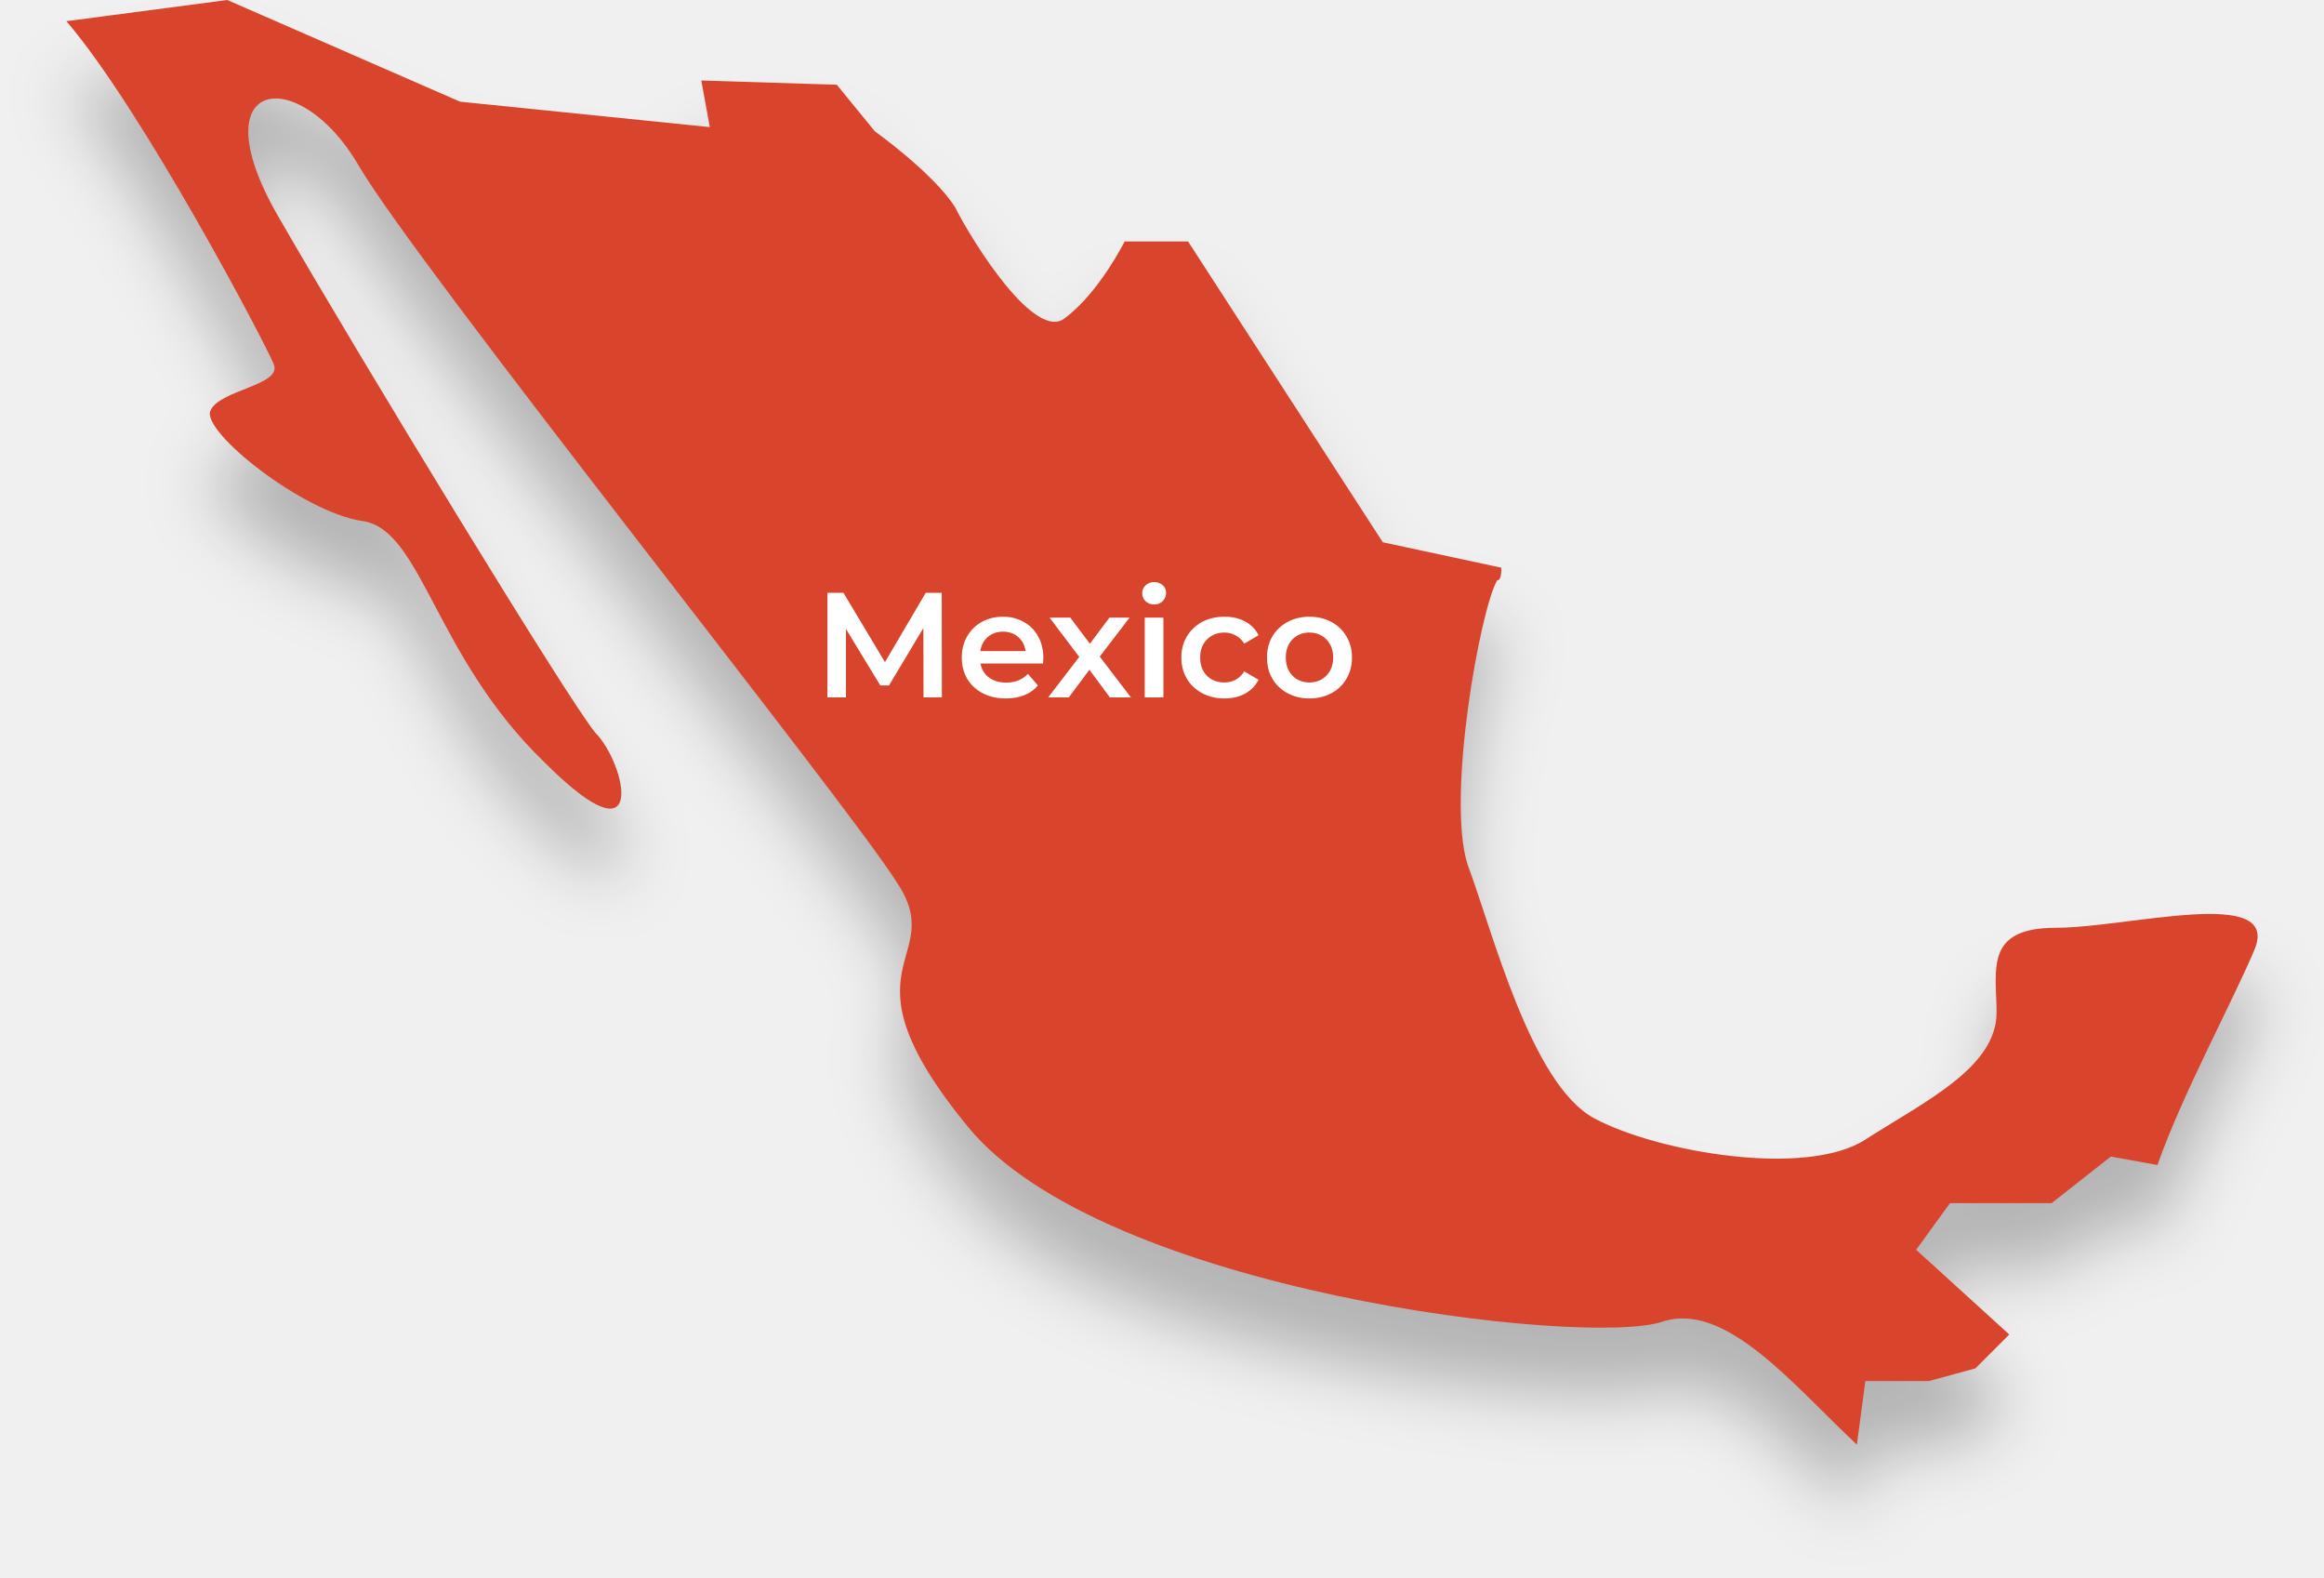
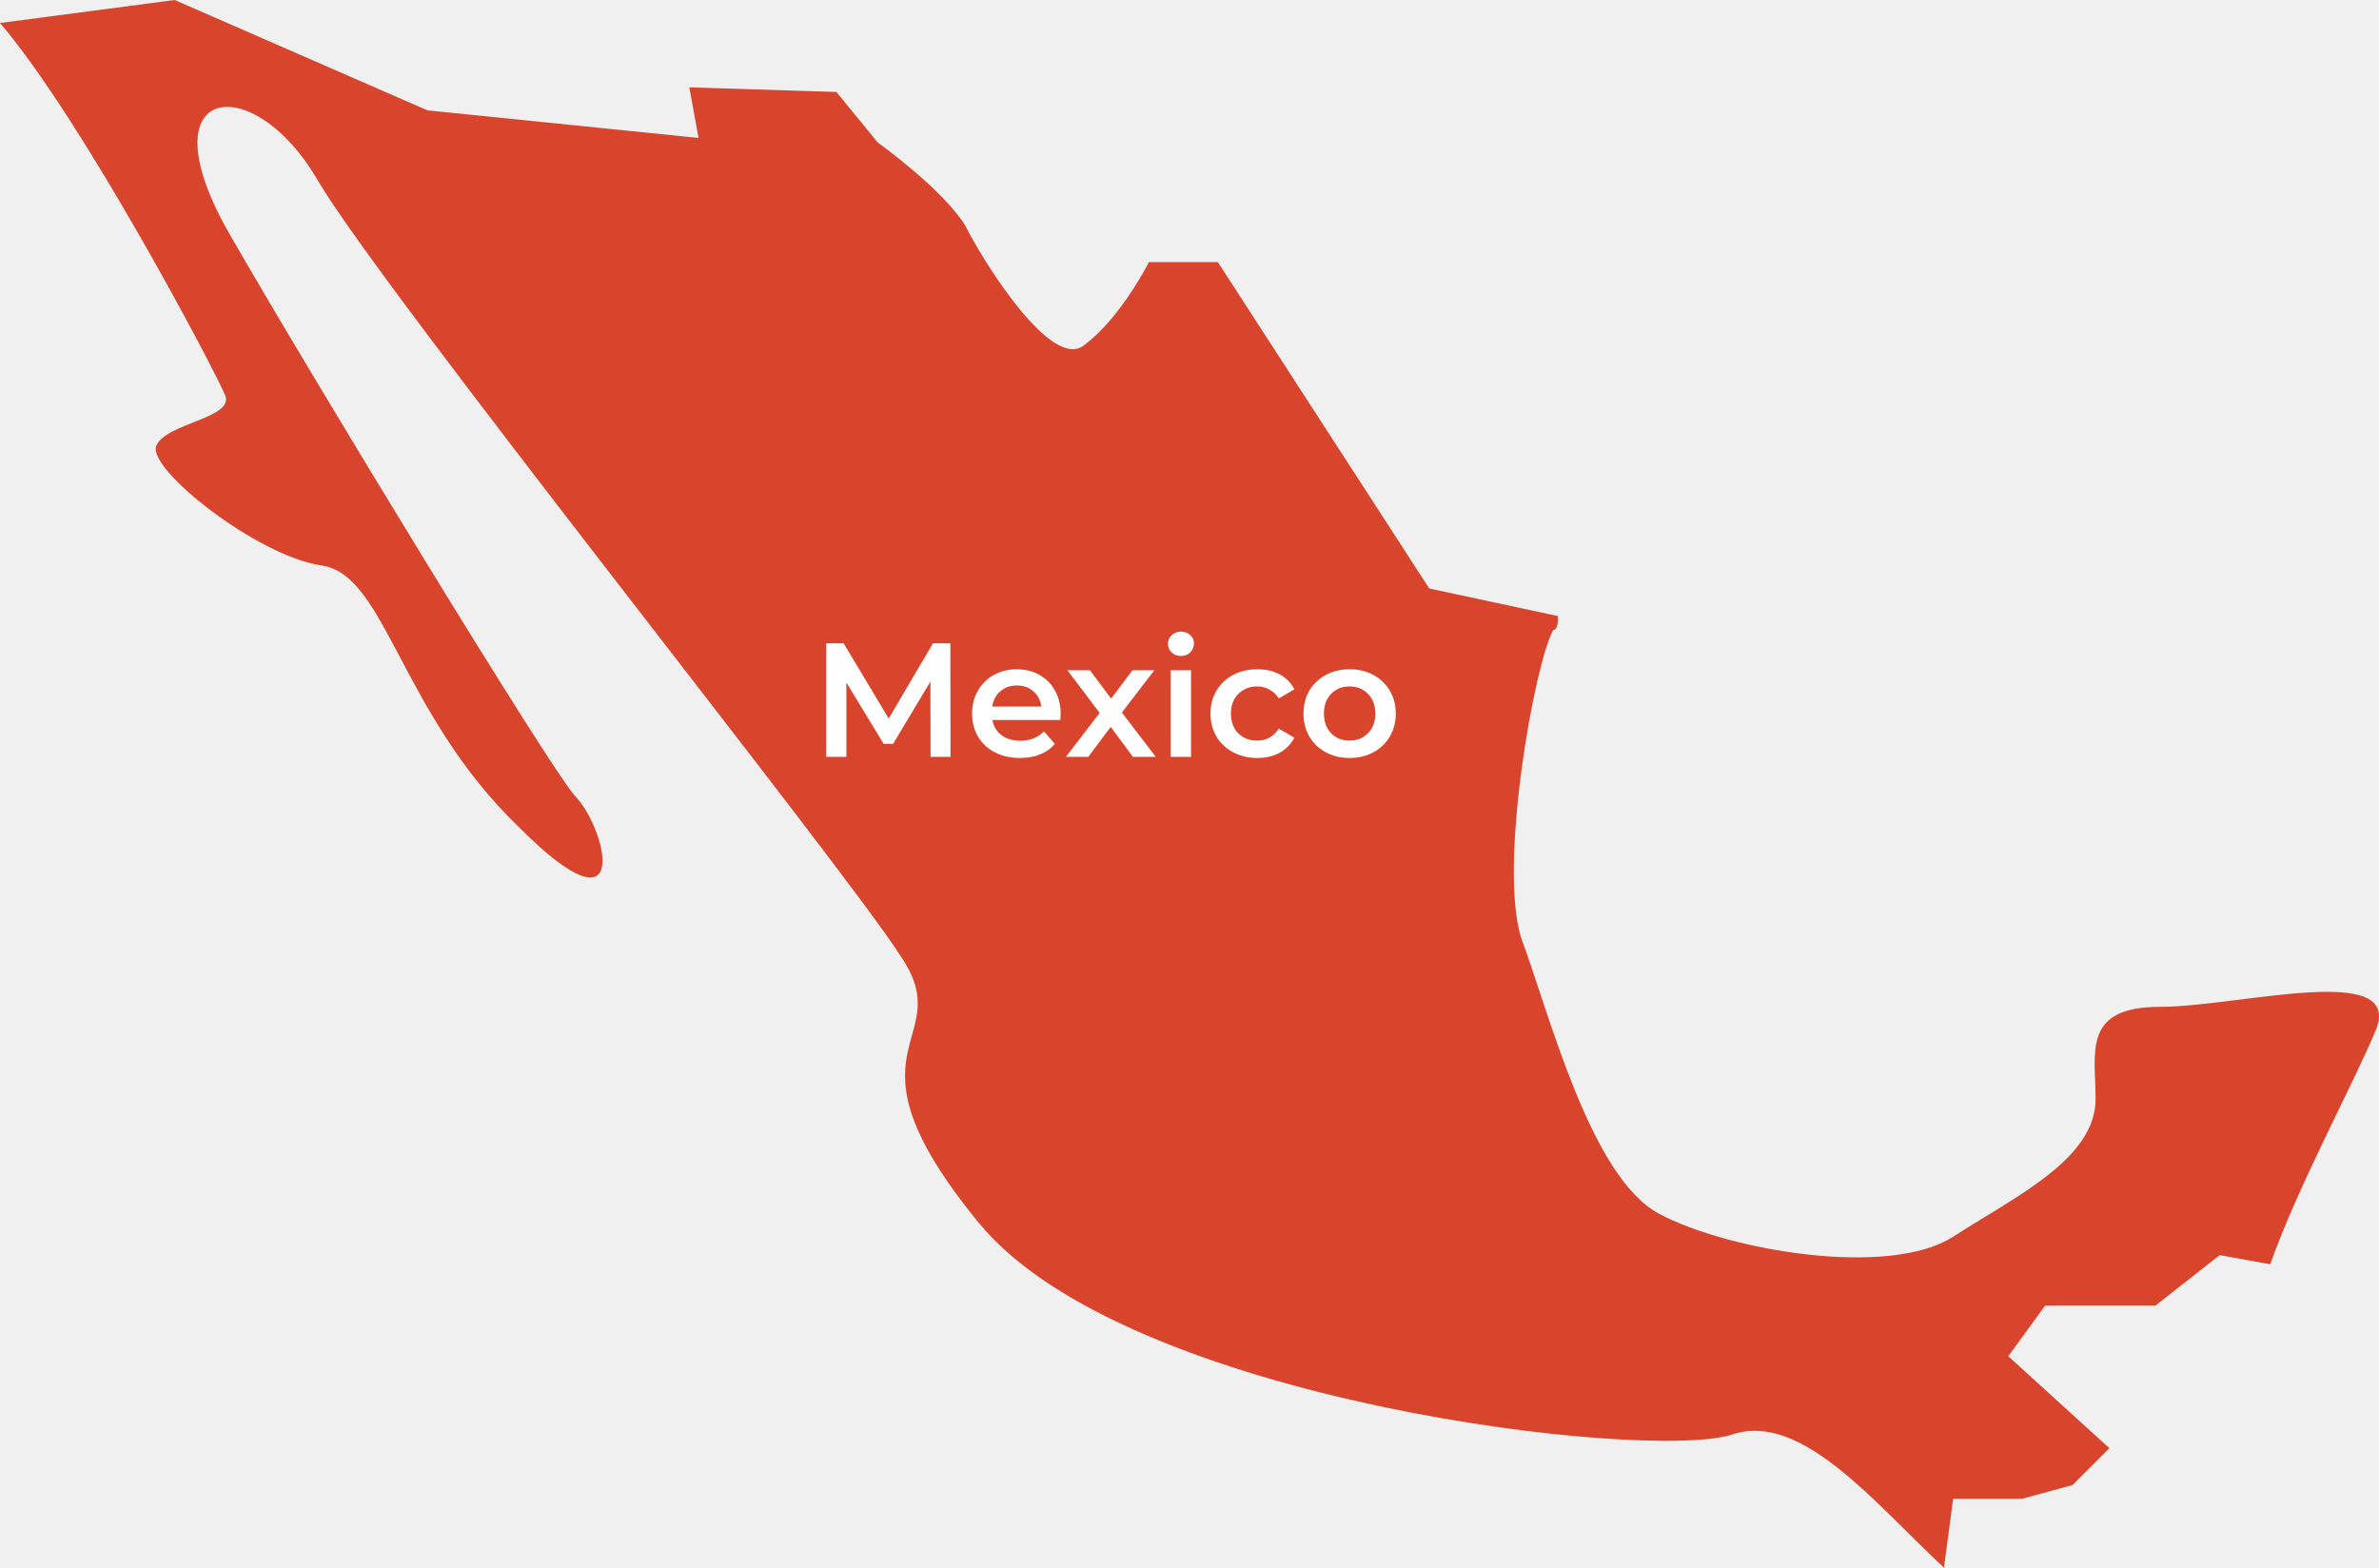
- <svg xmlns="http://www.w3.org/2000/svg" width="140" height="95" viewBox="0 0 140 95" fill="none">
-   <g filter="url(#filter0_d)">
-     <path d="M123.845 55.874C128.18 55.874 137.36 53.323 135.83 57.15C134.555 60.211 131.495 65.824 129.965 70.161L127.16 69.651L123.59 72.457H117.471L115.431 75.264L121.04 80.367L119.001 82.408L116.196 83.173H112.371L111.861 87C108.036 83.428 103.956 78.326 100.131 79.601C95.541 81.132 66.473 77.815 58.313 67.865C50.153 57.915 57.293 57.915 53.978 53.067C50.918 48.22 25.164 16.073 21.594 9.95C18.024 3.827 11.905 4.592 16.75 13.012C21.594 21.431 34.344 42.352 35.874 44.138C37.659 45.924 39.189 52.302 32.814 45.924C26.184 39.545 25.419 31.892 21.849 31.381C18.279 30.871 12.16 26.023 12.67 24.748C13.18 23.472 17.005 23.217 16.494 21.941C15.985 20.666 8.59 6.633 4 1.276L13.69 0L27.714 6.123L42.758 7.654L42.248 4.848L50.408 5.103L52.703 7.909C52.703 7.909 56.273 10.46 57.548 12.502C58.568 14.543 62.393 20.666 64.178 19.135C66.218 17.604 67.748 14.543 67.748 14.543H71.572L83.302 32.657L90.442 34.188C90.442 34.443 90.442 34.953 90.187 34.953C89.167 36.739 87.127 47.965 88.402 52.047C89.932 56.129 92.227 65.314 96.051 67.355C99.876 69.396 108.801 70.927 112.371 68.63C115.941 66.334 120.276 64.293 120.276 60.977C120.276 58.425 119.511 55.874 123.845 55.874Z" fill="#D9442C" />
-   </g>
-   <path d="M55.633 42L55.624 37.824L53.554 41.28H53.032L50.962 37.878V42H49.846V35.7H50.809L53.311 39.876L55.768 35.7H56.731L56.74 42H55.633ZM62.852 39.624C62.852 39.702 62.846 39.813 62.834 39.957H59.063C59.129 40.311 59.3 40.593 59.576 40.803C59.858 41.007 60.206 41.109 60.62 41.109C61.148 41.109 61.583 40.935 61.925 40.587L62.528 41.28C62.312 41.538 62.039 41.733 61.709 41.865C61.379 41.997 61.007 42.063 60.593 42.063C60.065 42.063 59.6 41.958 59.198 41.748C58.796 41.538 58.484 41.247 58.262 40.875C58.046 40.497 57.938 40.071 57.938 39.597C57.938 39.129 58.043 38.709 58.253 38.337C58.469 37.959 58.766 37.665 59.144 37.455C59.522 37.245 59.948 37.14 60.422 37.14C60.89 37.14 61.307 37.245 61.673 37.455C62.045 37.659 62.333 37.95 62.537 38.328C62.747 38.7 62.852 39.132 62.852 39.624ZM60.422 38.04C60.062 38.04 59.756 38.148 59.504 38.364C59.258 38.574 59.108 38.856 59.054 39.21H61.781C61.733 38.862 61.586 38.58 61.34 38.364C61.094 38.148 60.788 38.04 60.422 38.04ZM66.861 42L65.627 40.335L64.385 42H63.144L65.016 39.561L63.224 37.194H64.475L65.654 38.769L66.834 37.194H68.049L66.249 39.543L68.129 42H66.861ZM68.96 37.194H70.085V42H68.96V37.194ZM69.527 36.402C69.323 36.402 69.152 36.339 69.014 36.213C68.876 36.081 68.807 35.919 68.807 35.727C68.807 35.535 68.876 35.376 69.014 35.25C69.152 35.118 69.323 35.052 69.527 35.052C69.731 35.052 69.902 35.115 70.04 35.241C70.178 35.361 70.247 35.514 70.247 35.7C70.247 35.898 70.178 36.066 70.04 36.204C69.908 36.336 69.737 36.402 69.527 36.402ZM73.766 42.063C73.268 42.063 72.821 41.958 72.425 41.748C72.029 41.538 71.72 41.247 71.498 40.875C71.276 40.497 71.165 40.071 71.165 39.597C71.165 39.123 71.276 38.7 71.498 38.328C71.72 37.956 72.026 37.665 72.416 37.455C72.812 37.245 73.262 37.14 73.766 37.14C74.24 37.14 74.654 37.236 75.008 37.428C75.368 37.62 75.638 37.896 75.818 38.256L74.954 38.76C74.816 38.538 74.642 38.373 74.432 38.265C74.228 38.151 74.003 38.094 73.757 38.094C73.337 38.094 72.989 38.232 72.713 38.508C72.437 38.778 72.299 39.141 72.299 39.597C72.299 40.053 72.434 40.419 72.704 40.695C72.98 40.965 73.331 41.1 73.757 41.1C74.003 41.1 74.228 41.046 74.432 40.938C74.642 40.824 74.816 40.656 74.954 40.434L75.818 40.938C75.632 41.298 75.359 41.577 74.999 41.775C74.645 41.967 74.234 42.063 73.766 42.063ZM78.88 42.063C78.394 42.063 77.956 41.958 77.566 41.748C77.176 41.538 76.87 41.247 76.648 40.875C76.432 40.497 76.324 40.071 76.324 39.597C76.324 39.123 76.432 38.7 76.648 38.328C76.87 37.956 77.176 37.665 77.566 37.455C77.956 37.245 78.394 37.14 78.88 37.14C79.372 37.14 79.813 37.245 80.203 37.455C80.593 37.665 80.896 37.956 81.112 38.328C81.334 38.7 81.445 39.123 81.445 39.597C81.445 40.071 81.334 40.497 81.112 40.875C80.896 41.247 80.593 41.538 80.203 41.748C79.813 41.958 79.372 42.063 78.88 42.063ZM78.88 41.1C79.294 41.1 79.636 40.962 79.906 40.686C80.176 40.41 80.311 40.047 80.311 39.597C80.311 39.147 80.176 38.784 79.906 38.508C79.636 38.232 79.294 38.094 78.88 38.094C78.466 38.094 78.124 38.232 77.854 38.508C77.59 38.784 77.458 39.147 77.458 39.597C77.458 40.047 77.59 40.41 77.854 40.686C78.124 40.962 78.466 41.1 78.88 41.1Z" fill="white" />
-   <defs>
-     <filter id="filter0_d" x="0" y="0" width="140" height="95" filterUnits="userSpaceOnUse" color-interpolation-filters="sRGB">
-       <feFlood flood-opacity="0" result="BackgroundImageFix" />
-       <feColorMatrix in="SourceAlpha" type="matrix" values="0 0 0 0 0 0 0 0 0 0 0 0 0 0 0 0 0 0 127 0" />
-       <feOffset dy="4" />
-       <feGaussianBlur stdDeviation="2" />
-       <feColorMatrix type="matrix" values="0 0 0 0 0 0 0 0 0 0 0 0 0 0 0 0 0 0 0.25 0" />
-       <feBlend mode="normal" in2="BackgroundImageFix" result="effect1_dropShadow" />
-       <feBlend mode="normal" in="SourceGraphic" in2="effect1_dropShadow" result="shape" />
-     </filter>
-   </defs>
+ <svg xmlns="http://www.w3.org/2000/svg" width="132" height="87" viewBox="0 0 132 87" fill="none">
+   <path d="M119.845 55.874C124.18 55.874 133.36 53.323 131.83 57.15C130.555 60.211 127.495 65.824 125.965 70.161L123.16 69.651L119.59 72.457H113.471L111.431 75.264L117.04 80.367L115.001 82.408L112.196 83.173H108.371L107.861 87C104.036 83.428 99.956 78.326 96.131 79.601C91.541 81.132 62.473 77.815 54.313 67.865C46.153 57.915 53.293 57.915 49.978 53.067C46.918 48.22 21.164 16.073 17.594 9.95C14.024 3.827 7.905 4.592 12.749 13.012C17.594 21.431 30.344 42.352 31.874 44.138C33.659 45.924 35.189 52.302 28.814 45.924C22.184 39.545 21.419 31.892 17.849 31.381C14.279 30.871 8.16 26.023 8.67 24.748C9.18 23.472 13.005 23.217 12.495 21.941C11.985 20.666 4.59 6.633 0 1.276L9.69 0L23.714 6.123L38.758 7.654L38.248 4.848L46.408 5.103L48.703 7.909C48.703 7.909 52.273 10.46 53.548 12.502C54.568 14.543 58.393 20.666 60.178 19.135C62.218 17.604 63.748 14.543 63.748 14.543H67.572L79.302 32.657L86.442 34.188C86.442 34.443 86.442 34.953 86.187 34.953C85.167 36.739 83.127 47.965 84.402 52.047C85.932 56.129 88.227 65.314 92.051 67.355C95.876 69.396 104.801 70.927 108.371 68.63C111.941 66.334 116.276 64.293 116.276 60.977C116.276 58.425 115.511 55.874 119.845 55.874Z" fill="#D9442C" />
+   <path d="M51.633 42L51.624 37.824L49.554 41.28H49.032L46.962 37.878V42H45.846V35.7H46.809L49.311 39.876L51.768 35.7H52.731L52.74 42H51.633ZM58.852 39.624C58.852 39.702 58.846 39.813 58.834 39.957H55.063C55.129 40.311 55.3 40.593 55.576 40.803C55.858 41.007 56.206 41.109 56.62 41.109C57.148 41.109 57.583 40.935 57.925 40.587L58.528 41.28C58.312 41.538 58.039 41.733 57.709 41.865C57.379 41.997 57.007 42.063 56.593 42.063C56.065 42.063 55.6 41.958 55.198 41.748C54.796 41.538 54.484 41.247 54.262 40.875C54.046 40.497 53.938 40.071 53.938 39.597C53.938 39.129 54.043 38.709 54.253 38.337C54.469 37.959 54.766 37.665 55.144 37.455C55.522 37.245 55.948 37.14 56.422 37.14C56.89 37.14 57.307 37.245 57.673 37.455C58.045 37.659 58.333 37.95 58.537 38.328C58.747 38.7 58.852 39.132 58.852 39.624ZM56.422 38.04C56.062 38.04 55.756 38.148 55.504 38.364C55.258 38.574 55.108 38.856 55.054 39.21H57.781C57.733 38.862 57.586 38.58 57.34 38.364C57.094 38.148 56.788 38.04 56.422 38.04ZM62.861 42L61.627 40.335L60.386 42H59.144L61.016 39.561L59.224 37.194H60.475L61.654 38.769L62.834 37.194H64.049L62.248 39.543L64.129 42H62.861ZM64.96 37.194H66.085V42H64.96V37.194ZM65.527 36.402C65.323 36.402 65.152 36.339 65.014 36.213C64.876 36.081 64.807 35.919 64.807 35.727C64.807 35.535 64.876 35.376 65.014 35.25C65.152 35.118 65.323 35.052 65.527 35.052C65.731 35.052 65.902 35.115 66.04 35.241C66.178 35.361 66.247 35.514 66.247 35.7C66.247 35.898 66.178 36.066 66.04 36.204C65.908 36.336 65.737 36.402 65.527 36.402ZM69.766 42.063C69.268 42.063 68.821 41.958 68.425 41.748C68.029 41.538 67.72 41.247 67.498 40.875C67.276 40.497 67.165 40.071 67.165 39.597C67.165 39.123 67.276 38.7 67.498 38.328C67.72 37.956 68.026 37.665 68.416 37.455C68.812 37.245 69.262 37.14 69.766 37.14C70.24 37.14 70.654 37.236 71.008 37.428C71.368 37.62 71.638 37.896 71.818 38.256L70.954 38.76C70.816 38.538 70.642 38.373 70.432 38.265C70.228 38.151 70.003 38.094 69.757 38.094C69.337 38.094 68.989 38.232 68.713 38.508C68.437 38.778 68.299 39.141 68.299 39.597C68.299 40.053 68.434 40.419 68.704 40.695C68.98 40.965 69.331 41.1 69.757 41.1C70.003 41.1 70.228 41.046 70.432 40.938C70.642 40.824 70.816 40.656 70.954 40.434L71.818 40.938C71.632 41.298 71.359 41.577 70.999 41.775C70.645 41.967 70.234 42.063 69.766 42.063ZM74.88 42.063C74.394 42.063 73.956 41.958 73.566 41.748C73.176 41.538 72.87 41.247 72.648 40.875C72.432 40.497 72.324 40.071 72.324 39.597C72.324 39.123 72.432 38.7 72.648 38.328C72.87 37.956 73.176 37.665 73.566 37.455C73.956 37.245 74.394 37.14 74.88 37.14C75.372 37.14 75.813 37.245 76.203 37.455C76.593 37.665 76.896 37.956 77.112 38.328C77.334 38.7 77.445 39.123 77.445 39.597C77.445 40.071 77.334 40.497 77.112 40.875C76.896 41.247 76.593 41.538 76.203 41.748C75.813 41.958 75.372 42.063 74.88 42.063ZM74.88 41.1C75.294 41.1 75.636 40.962 75.906 40.686C76.176 40.41 76.311 40.047 76.311 39.597C76.311 39.147 76.176 38.784 75.906 38.508C75.636 38.232 75.294 38.094 74.88 38.094C74.466 38.094 74.124 38.232 73.854 38.508C73.59 38.784 73.458 39.147 73.458 39.597C73.458 40.047 73.59 40.41 73.854 40.686C74.124 40.962 74.466 41.1 74.88 41.1Z" fill="white" />
</svg>
